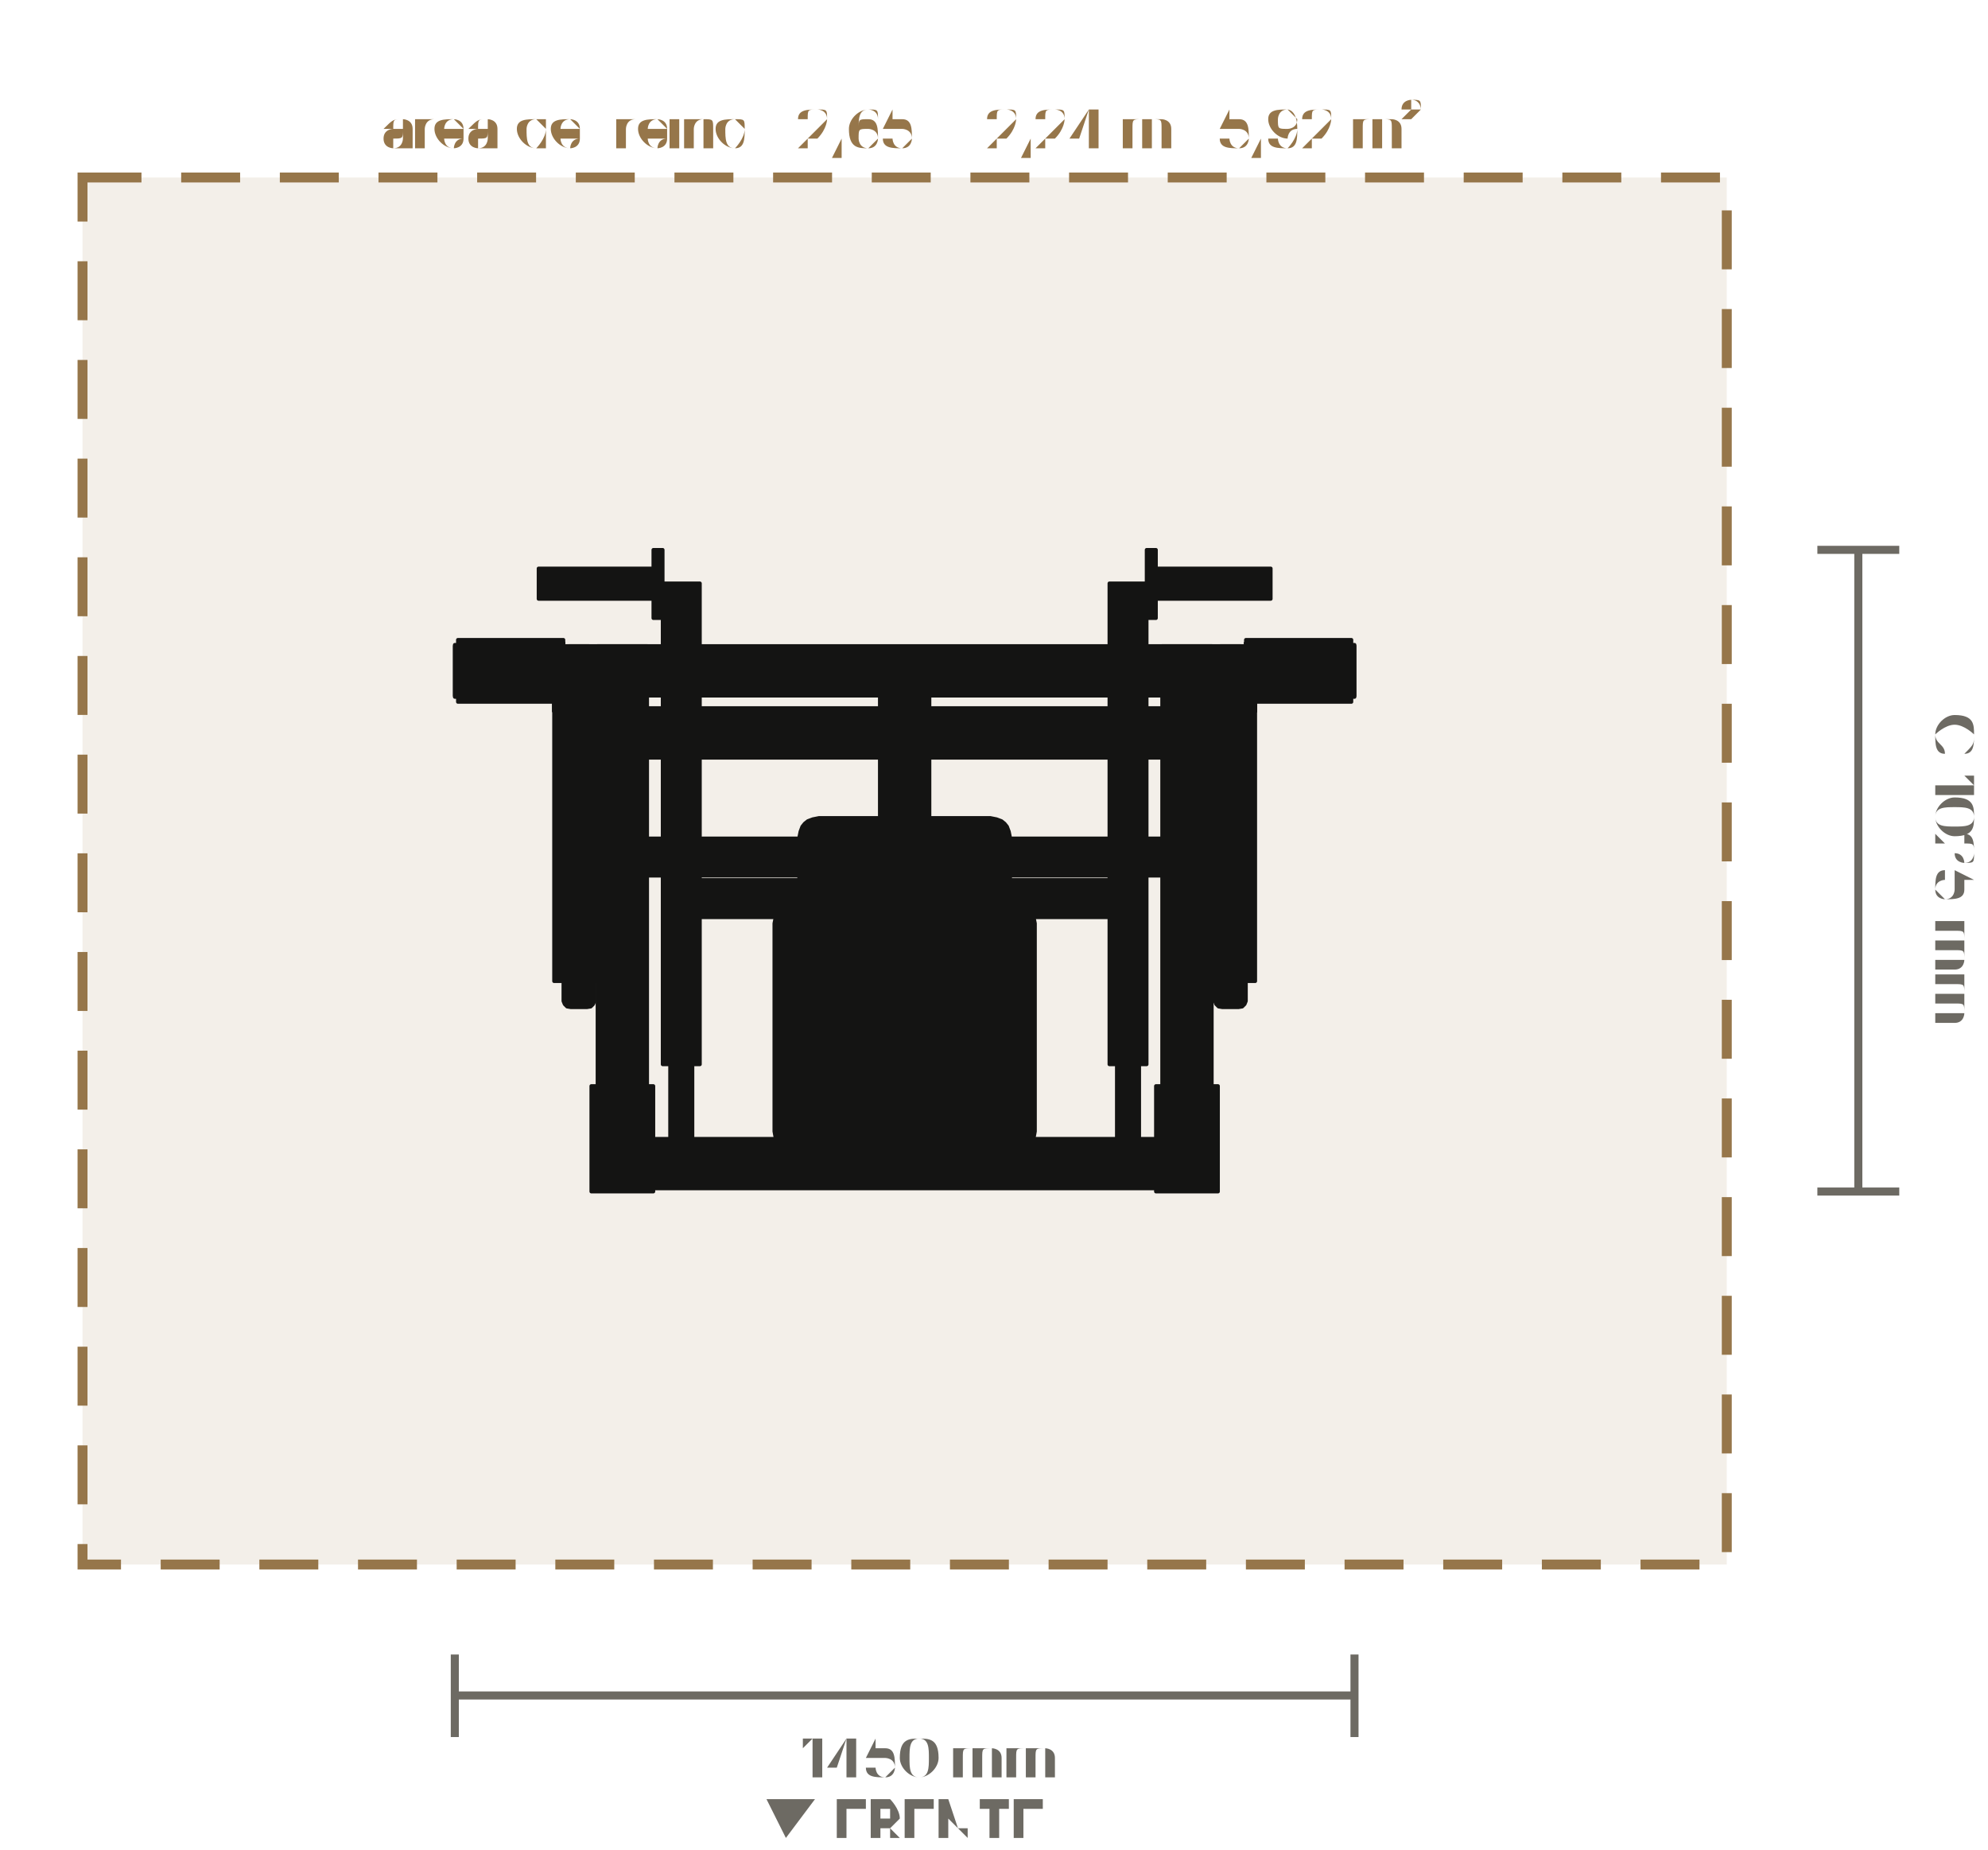
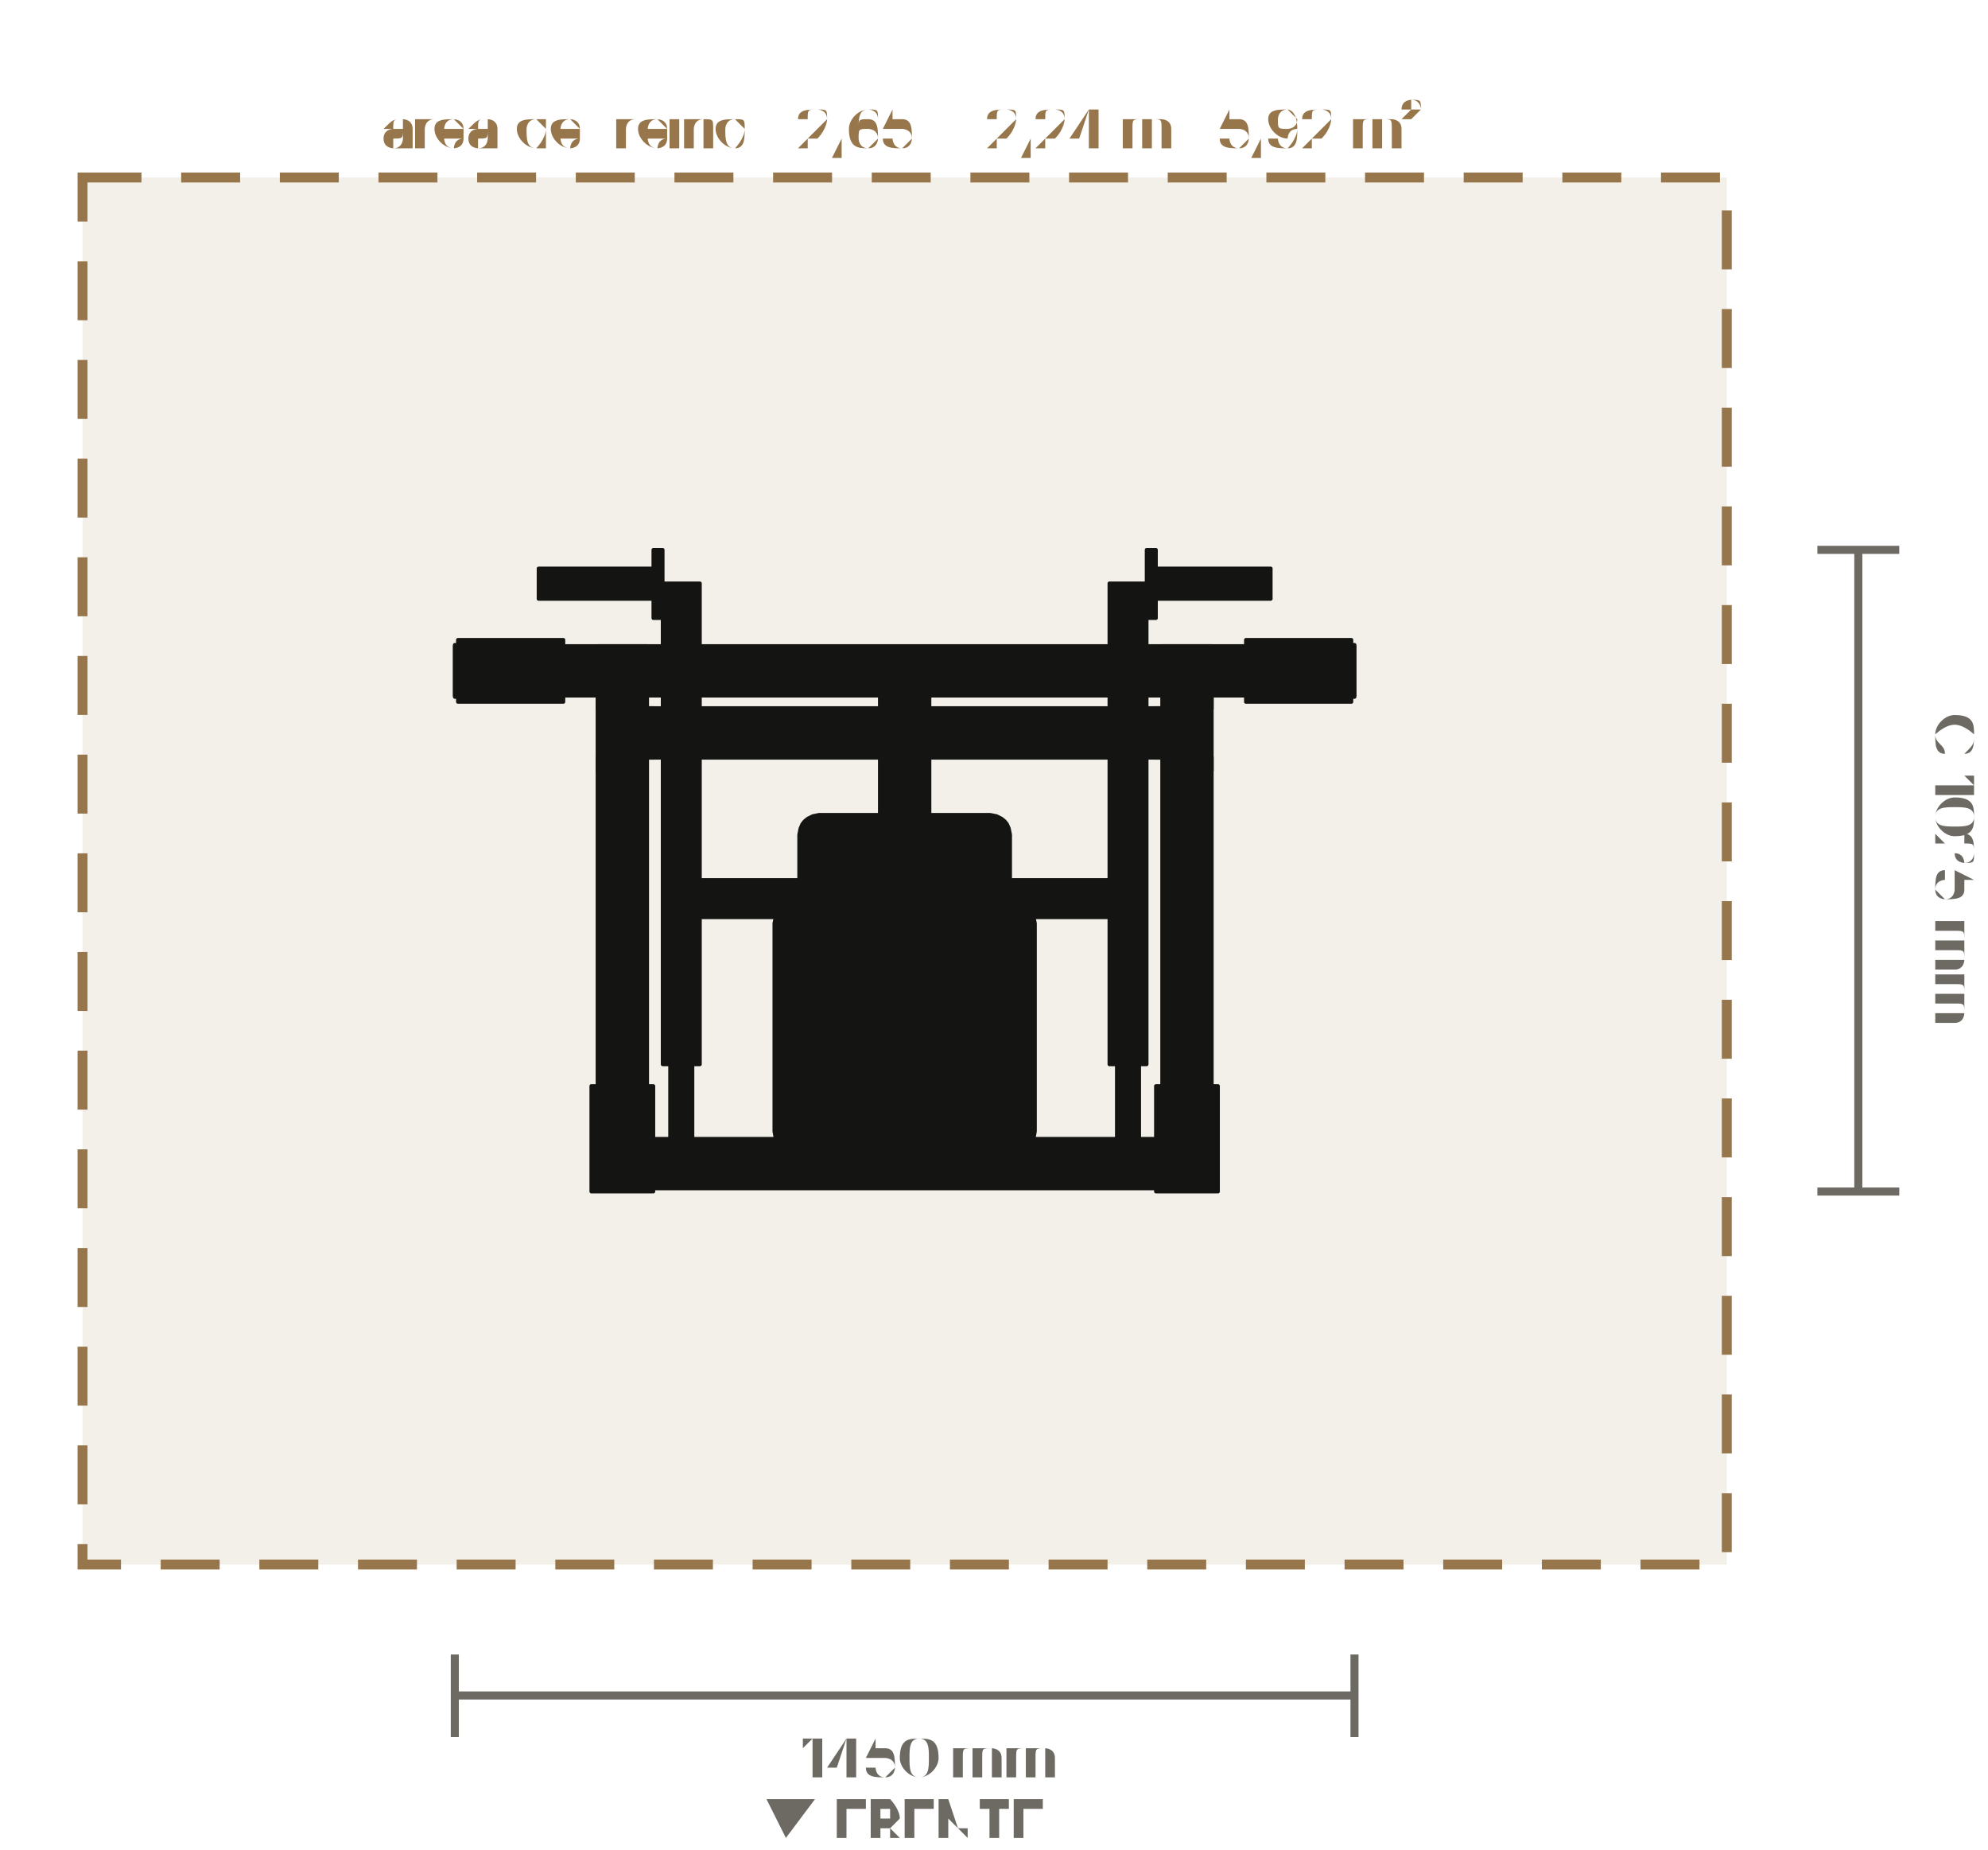
<svg xmlns="http://www.w3.org/2000/svg" viewBox="-1.458 -1.403 3.204 2.98" role="img" aria-label="Planta do Encolhimento de Ombro (LD-A039): 1450 × 1035 mm, com 60 cm de área de treino em volta" data-equipment="LD-A039" data-unit="m">
  <rect class="eq-zone" x="-1.325" y="-1.117" width="2.65" height="2.235" style="fill:#96764a;fill-opacity:.12;stroke:#96764a;stroke-width:0.016;stroke-dasharray:0.095 0.064" />
  <text class="eq-zone-label" x="0" y="-1.165" style="font-family:Barlow,Inter,Arial,sans-serif;font-size:0.091px;fill:#96764a;text-anchor:middle">área de treino · 2,65 × 2,24 m · 5,92 m²</text>
  <g class="eq-parts">
    <polygon class="eq-part" points="-0.495,-0.362 -0.415,-0.362 -0.415,0.512 -0.495,0.512" style="fill:#141413;stroke:#141413;stroke-width:0.006;stroke-linejoin:round" />
    <polygon class="eq-part" points="-0.72,-0.372 -0.55,-0.372 -0.55,-0.272 -0.72,-0.272" style="fill:#141413;stroke:#141413;stroke-width:0.006;stroke-linejoin:round" />
    <polygon class="eq-part" points="-0.701,-0.322 -0.701,-0.325 -0.7,-0.328 -0.698,-0.33 -0.696,-0.332 -0.693,-0.333 -0.69,-0.333 -0.687,-0.333 -0.684,-0.332 -0.682,-0.33 -0.68,-0.328 -0.679,-0.325 -0.679,-0.322 -0.679,-0.319 -0.68,-0.317 -0.682,-0.314 -0.684,-0.312 -0.687,-0.311 -0.69,-0.311 -0.693,-0.311 -0.696,-0.312 -0.698,-0.314 -0.7,-0.317 -0.701,-0.319" style="fill:#141413;stroke:#141413;stroke-width:0.006;stroke-linejoin:round" />
    <polygon class="eq-part" points="-0.591,-0.322 -0.591,-0.325 -0.59,-0.328 -0.588,-0.33 -0.586,-0.332 -0.583,-0.333 -0.58,-0.333 -0.577,-0.333 -0.575,-0.332 -0.572,-0.33 -0.571,-0.328 -0.569,-0.325 -0.569,-0.322 -0.569,-0.319 -0.571,-0.317 -0.572,-0.314 -0.575,-0.312 -0.577,-0.311 -0.58,-0.311 -0.583,-0.311 -0.586,-0.312 -0.588,-0.314 -0.59,-0.317 -0.591,-0.319" style="fill:#141413;stroke:#141413;stroke-width:0.006;stroke-linejoin:round" />
    <polygon class="eq-part" points="-0.505,0.347 -0.405,0.347 -0.405,0.517 -0.505,0.517" style="fill:#141413;stroke:#141413;stroke-width:0.006;stroke-linejoin:round" />
    <polygon class="eq-part" points="-0.466,0.378 -0.466,0.375 -0.465,0.372 -0.463,0.37 -0.461,0.368 -0.458,0.367 -0.455,0.366 -0.452,0.367 -0.45,0.368 -0.447,0.37 -0.446,0.372 -0.444,0.375 -0.444,0.378 -0.444,0.38 -0.446,0.383 -0.447,0.385 -0.45,0.387 -0.452,0.388 -0.455,0.389 -0.458,0.388 -0.461,0.387 -0.463,0.385 -0.465,0.383 -0.466,0.38" style="fill:#141413;stroke:#141413;stroke-width:0.006;stroke-linejoin:round" />
    <polygon class="eq-part" points="-0.466,0.487 -0.466,0.485 -0.465,0.482 -0.463,0.48 -0.461,0.478 -0.458,0.477 -0.455,0.476 -0.452,0.477 -0.45,0.478 -0.447,0.48 -0.446,0.482 -0.444,0.485 -0.444,0.487 -0.444,0.49 -0.446,0.493 -0.447,0.495 -0.45,0.497 -0.452,0.498 -0.455,0.498 -0.458,0.498 -0.461,0.497 -0.463,0.495 -0.465,0.493 -0.466,0.49" style="fill:#141413;stroke:#141413;stroke-width:0.006;stroke-linejoin:round" />
    <polygon class="eq-part" points="-0.725,-0.364 -0.713,-0.364 -0.713,-0.28 -0.725,-0.28" style="fill:#141413;stroke:#141413;stroke-width:0.006;stroke-linejoin:round" />
    <polygon class="eq-part" points="-0.497,0.5 -0.413,0.5 -0.413,0.512 -0.497,0.512" style="fill:#141413;stroke:#141413;stroke-width:0.006;stroke-linejoin:round" />
    <polygon class="eq-part" points="0.415,-0.362 0.495,-0.362 0.495,0.512 0.415,0.512" style="fill:#141413;stroke:#141413;stroke-width:0.006;stroke-linejoin:round" />
    <polygon class="eq-part" points="0.55,-0.372 0.72,-0.372 0.72,-0.272 0.55,-0.272" style="fill:#141413;stroke:#141413;stroke-width:0.006;stroke-linejoin:round" />
    <polygon class="eq-part" points="0.569,-0.322 0.569,-0.325 0.571,-0.328 0.572,-0.33 0.575,-0.332 0.577,-0.333 0.58,-0.333 0.583,-0.333 0.586,-0.332 0.588,-0.33 0.59,-0.328 0.591,-0.325 0.591,-0.322 0.591,-0.319 0.59,-0.317 0.588,-0.314 0.586,-0.312 0.583,-0.311 0.58,-0.311 0.577,-0.311 0.575,-0.312 0.572,-0.314 0.571,-0.317 0.569,-0.319" style="fill:#141413;stroke:#141413;stroke-width:0.006;stroke-linejoin:round" />
    <polygon class="eq-part" points="0.679,-0.322 0.679,-0.325 0.68,-0.328 0.682,-0.33 0.684,-0.332 0.687,-0.333 0.69,-0.333 0.693,-0.333 0.696,-0.332 0.698,-0.33 0.7,-0.328 0.701,-0.325 0.701,-0.322 0.701,-0.319 0.7,-0.317 0.698,-0.314 0.696,-0.312 0.693,-0.311 0.69,-0.311 0.687,-0.311 0.684,-0.312 0.682,-0.314 0.68,-0.317 0.679,-0.319" style="fill:#141413;stroke:#141413;stroke-width:0.006;stroke-linejoin:round" />
    <polygon class="eq-part" points="0.405,0.347 0.505,0.347 0.505,0.517 0.405,0.517" style="fill:#141413;stroke:#141413;stroke-width:0.006;stroke-linejoin:round" />
    <polygon class="eq-part" points="0.444,0.378 0.444,0.375 0.446,0.372 0.447,0.37 0.45,0.368 0.452,0.367 0.455,0.366 0.458,0.367 0.461,0.368 0.463,0.37 0.465,0.372 0.466,0.375 0.466,0.378 0.466,0.38 0.465,0.383 0.463,0.385 0.461,0.387 0.458,0.388 0.455,0.389 0.452,0.388 0.45,0.387 0.447,0.385 0.446,0.383 0.444,0.38" style="fill:#141413;stroke:#141413;stroke-width:0.006;stroke-linejoin:round" />
    <polygon class="eq-part" points="0.444,0.487 0.444,0.485 0.446,0.482 0.447,0.48 0.45,0.478 0.452,0.477 0.455,0.476 0.458,0.477 0.461,0.478 0.463,0.48 0.465,0.482 0.466,0.485 0.466,0.487 0.466,0.49 0.465,0.493 0.463,0.495 0.461,0.497 0.458,0.498 0.455,0.498 0.452,0.498 0.45,0.497 0.447,0.495 0.446,0.493 0.444,0.49" style="fill:#141413;stroke:#141413;stroke-width:0.006;stroke-linejoin:round" />
    <polygon class="eq-part" points="0.713,-0.364 0.725,-0.364 0.725,-0.28 0.713,-0.28" style="fill:#141413;stroke:#141413;stroke-width:0.006;stroke-linejoin:round" />
    <polygon class="eq-part" points="0.413,0.5 0.497,0.5 0.497,0.512 0.413,0.512" style="fill:#141413;stroke:#141413;stroke-width:0.006;stroke-linejoin:round" />
    <polygon class="eq-part" points="-0.725,-0.362 0.725,-0.362 0.725,-0.282 -0.725,-0.282" style="fill:#141413;stroke:#141413;stroke-width:0.006;stroke-linejoin:round" />
    <polygon class="eq-part" points="-0.455,0.432 0.455,0.432 0.455,0.512 -0.455,0.512" style="fill:#141413;stroke:#141413;stroke-width:0.006;stroke-linejoin:round" />
    <polygon class="eq-part" points="-0.04,-0.322 0.04,-0.322 0.04,0.472 -0.04,0.472" style="fill:#141413;stroke:#141413;stroke-width:0.006;stroke-linejoin:round" />
    <polygon class="eq-part" points="-0.035,0.23 -0.035,0.227 -0.033,0.224 -0.032,0.221 -0.029,0.219 -0.026,0.218 -0.023,0.218 0.023,0.218 0.026,0.218 0.029,0.219 0.032,0.221 0.033,0.224 0.035,0.227 0.035,0.23 0.035,0.276 0.035,0.279 0.033,0.282 0.032,0.284 0.029,0.286 0.026,0.287 0.023,0.288 -0.023,0.288 -0.026,0.287 -0.029,0.286 -0.032,0.284 -0.033,0.282 -0.035,0.279 -0.035,0.276" style="fill:#141413;stroke:#141413;stroke-width:0.006;stroke-linejoin:round" />
    <polygon class="eq-part" points="0.035,0.23 0.047,0.23 0.047,0.275 0.035,0.275" style="fill:#141413;stroke:#141413;stroke-width:0.006;stroke-linejoin:round" />
    <polygon class="eq-part" points="0.033,0.253 0.033,0.251 0.033,0.249 0.033,0.248 0.034,0.247 0.034,0.246 0.035,0.246 0.115,0.246 0.116,0.246 0.116,0.247 0.117,0.248 0.117,0.249 0.117,0.251 0.117,0.253 0.117,0.255 0.117,0.256 0.117,0.258 0.116,0.259 0.116,0.259 0.115,0.26 0.035,0.26 0.034,0.259 0.034,0.259 0.033,0.258 0.033,0.256 0.033,0.255" style="fill:#141413;stroke:#141413;stroke-width:0.006;stroke-linejoin:round" />
    <polygon class="eq-part" points="-0.21,0.085 -0.208,0.075 -0.205,0.067 -0.201,0.062 -0.196,0.058 -0.188,0.054 -0.178,0.053 0.178,0.053 0.188,0.054 0.196,0.058 0.201,0.062 0.205,0.067 0.208,0.075 0.21,0.085 0.21,0.42 0.208,0.431 0.205,0.438 0.201,0.443 0.196,0.447 0.188,0.451 0.178,0.453 -0.178,0.453 -0.188,0.451 -0.196,0.447 -0.201,0.443 -0.205,0.438 -0.208,0.431 -0.21,0.42" style="fill:#141413;stroke:#141413;stroke-width:0.006;stroke-linejoin:round" />
-     <polygon class="eq-part" points="-0.17,-0.053 -0.168,-0.063 -0.165,-0.071 -0.161,-0.076 -0.156,-0.08 -0.148,-0.083 -0.138,-0.085 0.138,-0.085 0.148,-0.083 0.156,-0.08 0.161,-0.076 0.165,-0.071 0.168,-0.063 0.17,-0.053 0.17,0.039 0.168,0.049 0.165,0.057 0.161,0.062 0.156,0.066 0.148,0.069 0.138,0.071 -0.138,0.071 -0.148,0.069 -0.156,0.066 -0.161,0.062 -0.165,0.057 -0.168,0.049 -0.17,0.039" style="fill:#141413;stroke:#141413;stroke-width:0.006;stroke-linejoin:round" />
-     <polygon class="eq-part" points="-0.03,-0.109 -0.028,-0.115 -0.024,-0.12 -0.018,-0.121 0.018,-0.121 0.024,-0.12 0.028,-0.115 0.03,-0.109 0.03,-0.009 0.028,-0.003 0.024,0.001 0.018,0.003 -0.018,0.003 -0.024,0.001 -0.028,-0.003 -0.03,-0.009" style="fill:#141413;stroke:#141413;stroke-width:0.006;stroke-linejoin:round" />
+     <polygon class="eq-part" points="-0.17,-0.058 -0.168,-0.068 -0.165,-0.075 -0.161,-0.08 -0.156,-0.084 -0.148,-0.088 -0.138,-0.09 0.138,-0.09 0.148,-0.088 0.156,-0.084 0.161,-0.08 0.165,-0.075 0.168,-0.068 0.17,-0.058 0.17,0.039 0.168,0.049 0.165,0.057 0.161,0.062 0.156,0.066 0.148,0.069 0.138,0.071 -0.138,0.071 -0.148,0.069 -0.156,0.066 -0.161,0.062 -0.165,0.057 -0.168,0.049 -0.17,0.039" style="fill:#141413;stroke:#141413;stroke-width:0.006;stroke-linejoin:round" />
+     <polygon class="eq-part" points="-0.03,-0.112 -0.028,-0.118 -0.024,-0.122 -0.018,-0.123 0.018,-0.123 0.024,-0.122 0.028,-0.118 0.03,-0.112 0.03,-0.009 0.028,-0.003 0.024,0.001 0.018,0.003 -0.018,0.003 -0.024,0.001 -0.028,-0.003 -0.03,-0.009" style="fill:#141413;stroke:#141413;stroke-width:0.006;stroke-linejoin:round" />
    <polygon class="eq-part" points="-0.04,-0.262 0.04,-0.262 0.04,-0.182 -0.04,-0.182" style="fill:#141413;stroke:#141413;stroke-width:0.006;stroke-linejoin:round" />
    <polygon class="eq-part" points="0.33,-0.222 0.39,-0.222 0.39,0.312 0.33,0.312" style="fill:#141413;stroke:#141413;stroke-width:0.006;stroke-linejoin:round" />
    <polygon class="eq-part" points="0.342,0.312 0.378,0.312 0.378,0.463 0.342,0.463" style="fill:#141413;stroke:#141413;stroke-width:0.006;stroke-linejoin:round" />
    <polygon class="eq-part" points="0.33,-0.463 0.39,-0.463 0.39,-0.222 0.33,-0.222" style="fill:#141413;stroke:#141413;stroke-width:0.006;stroke-linejoin:round" />
    <polygon class="eq-part" points="0.39,-0.517 0.405,-0.517 0.405,-0.407 0.39,-0.407" style="fill:#141413;stroke:#141413;stroke-width:0.006;stroke-linejoin:round" />
    <polygon class="eq-part" points="0.405,-0.487 0.59,-0.487 0.59,-0.438 0.405,-0.438" style="fill:#141413;stroke:#141413;stroke-width:0.006;stroke-linejoin:round" />
    <polygon class="eq-part" points="-0.39,-0.222 -0.33,-0.222 -0.33,0.312 -0.39,0.312" style="fill:#141413;stroke:#141413;stroke-width:0.006;stroke-linejoin:round" />
    <polygon class="eq-part" points="-0.378,0.312 -0.342,0.312 -0.342,0.463 -0.378,0.463" style="fill:#141413;stroke:#141413;stroke-width:0.006;stroke-linejoin:round" />
    <polygon class="eq-part" points="-0.39,-0.463 -0.33,-0.463 -0.33,-0.222 -0.39,-0.222" style="fill:#141413;stroke:#141413;stroke-width:0.006;stroke-linejoin:round" />
    <polygon class="eq-part" points="-0.405,-0.517 -0.39,-0.517 -0.39,-0.407 -0.405,-0.407" style="fill:#141413;stroke:#141413;stroke-width:0.006;stroke-linejoin:round" />
    <polygon class="eq-part" points="-0.59,-0.487 -0.405,-0.487 -0.405,-0.438 -0.59,-0.438" style="fill:#141413;stroke:#141413;stroke-width:0.006;stroke-linejoin:round" />
    <polygon class="eq-part" points="-0.36,-0.244 0.36,-0.244 0.36,-0.2 -0.36,-0.2" style="fill:#141413;stroke:#141413;stroke-width:0.006;stroke-linejoin:round" />
    <polygon class="eq-part" points="-0.36,0.015 0.36,0.015 0.36,0.075 -0.36,0.075" style="fill:#141413;stroke:#141413;stroke-width:0.006;stroke-linejoin:round" />
-     <polygon class="eq-part" points="0.5,-0.35 0.5,-0.353 0.502,-0.356 0.503,-0.358 0.506,-0.36 0.509,-0.362 0.512,-0.362 0.538,-0.362 0.541,-0.362 0.544,-0.36 0.546,-0.358 0.548,-0.356 0.55,-0.353 0.55,-0.35 0.55,-0.274 0.55,-0.271 0.548,-0.268 0.546,-0.266 0.544,-0.264 0.541,-0.262 0.538,-0.262 0.512,-0.262 0.509,-0.262 0.506,-0.264 0.503,-0.266 0.502,-0.268 0.5,-0.271 0.5,-0.274" style="fill:#141413;stroke:#141413;stroke-width:0.006;stroke-linejoin:round" />
-     <polygon class="eq-part" points="0.5,-0.198 0.502,-0.204 0.506,-0.208 0.512,-0.21 0.538,-0.21 0.544,-0.208 0.548,-0.204 0.55,-0.198 0.55,0.21 0.548,0.215 0.544,0.219 0.538,0.22 0.512,0.22 0.506,0.219 0.502,0.215 0.5,0.21" style="fill:#141413;stroke:#141413;stroke-width:0.006;stroke-linejoin:round" />
-     <polygon class="eq-part" points="0.5,-0.312 0.55,-0.312 0.55,-0.022 0.5,-0.022" style="fill:#141413;stroke:#141413;stroke-width:0.006;stroke-linejoin:round" />
-     <polygon class="eq-part" points="0.5,-0.312 0.55,-0.312 0.55,-0.044 0.5,-0.044" style="fill:#141413;stroke:#141413;stroke-width:0.006;stroke-linejoin:round" />
-     <polygon class="eq-part" points="0.5,-0.312 0.55,-0.312 0.55,-0.124 0.5,-0.124" style="fill:#141413;stroke:#141413;stroke-width:0.006;stroke-linejoin:round" />
-     <polygon class="eq-part" points="0.485,-0.312 0.565,-0.312 0.565,0.178 0.485,0.178" style="fill:#141413;stroke:#141413;stroke-width:0.006;stroke-linejoin:round" />
-     <polygon class="eq-part" points="0.55,-0.367 0.565,-0.367 0.565,-0.257 0.55,-0.257" style="fill:#141413;stroke:#141413;stroke-width:0.006;stroke-linejoin:round" />
-     <polygon class="eq-part" points="0.565,-0.337 0.715,-0.337 0.715,-0.287 0.565,-0.287" style="fill:#141413;stroke:#141413;stroke-width:0.006;stroke-linejoin:round" />
-     <polygon class="eq-part" points="0.55,-0.367 0.565,-0.367 0.565,-0.257 0.55,-0.257" style="fill:#141413;stroke:#141413;stroke-width:0.006;stroke-linejoin:round" />
-     <polygon class="eq-part" points="0.565,-0.337 0.715,-0.337 0.715,-0.287 0.565,-0.287" style="fill:#141413;stroke:#141413;stroke-width:0.006;stroke-linejoin:round" />
-     <polygon class="eq-part" points="0.55,-0.367 0.565,-0.367 0.565,-0.257 0.55,-0.257" style="fill:#141413;stroke:#141413;stroke-width:0.006;stroke-linejoin:round" />
-     <polygon class="eq-part" points="0.565,-0.337 0.715,-0.337 0.715,-0.287 0.565,-0.287" style="fill:#141413;stroke:#141413;stroke-width:0.006;stroke-linejoin:round" />
-     <polygon class="eq-part" points="0.435,-0.247 0.525,-0.247 0.525,-0.197 0.435,-0.197" style="fill:#141413;stroke:#141413;stroke-width:0.006;stroke-linejoin:round" />
-     <polygon class="eq-part" points="-0.55,-0.35 -0.55,-0.353 -0.548,-0.356 -0.546,-0.358 -0.544,-0.36 -0.541,-0.362 -0.538,-0.362 -0.512,-0.362 -0.509,-0.362 -0.506,-0.36 -0.503,-0.358 -0.502,-0.356 -0.5,-0.353 -0.5,-0.35 -0.5,-0.274 -0.5,-0.271 -0.502,-0.268 -0.503,-0.266 -0.506,-0.264 -0.509,-0.262 -0.512,-0.262 -0.538,-0.262 -0.541,-0.262 -0.544,-0.264 -0.546,-0.266 -0.548,-0.268 -0.55,-0.271 -0.55,-0.274" style="fill:#141413;stroke:#141413;stroke-width:0.006;stroke-linejoin:round" />
-     <polygon class="eq-part" points="-0.55,-0.198 -0.548,-0.204 -0.544,-0.208 -0.538,-0.21 -0.512,-0.21 -0.506,-0.208 -0.502,-0.204 -0.5,-0.198 -0.5,0.21 -0.502,0.215 -0.506,0.219 -0.512,0.22 -0.538,0.22 -0.544,0.219 -0.548,0.215 -0.55,0.21" style="fill:#141413;stroke:#141413;stroke-width:0.006;stroke-linejoin:round" />
-     <polygon class="eq-part" points="-0.55,-0.312 -0.5,-0.312 -0.5,-0.022 -0.55,-0.022" style="fill:#141413;stroke:#141413;stroke-width:0.006;stroke-linejoin:round" />
-     <polygon class="eq-part" points="-0.55,-0.312 -0.5,-0.312 -0.5,-0.044 -0.55,-0.044" style="fill:#141413;stroke:#141413;stroke-width:0.006;stroke-linejoin:round" />
-     <polygon class="eq-part" points="-0.55,-0.312 -0.5,-0.312 -0.5,-0.124 -0.55,-0.124" style="fill:#141413;stroke:#141413;stroke-width:0.006;stroke-linejoin:round" />
-     <polygon class="eq-part" points="-0.565,-0.312 -0.485,-0.312 -0.485,0.178 -0.565,0.178" style="fill:#141413;stroke:#141413;stroke-width:0.006;stroke-linejoin:round" />
-     <polygon class="eq-part" points="-0.565,-0.367 -0.55,-0.367 -0.55,-0.257 -0.565,-0.257" style="fill:#141413;stroke:#141413;stroke-width:0.006;stroke-linejoin:round" />
-     <polygon class="eq-part" points="-0.715,-0.337 -0.565,-0.337 -0.565,-0.287 -0.715,-0.287" style="fill:#141413;stroke:#141413;stroke-width:0.006;stroke-linejoin:round" />
-     <polygon class="eq-part" points="-0.565,-0.367 -0.55,-0.367 -0.55,-0.257 -0.565,-0.257" style="fill:#141413;stroke:#141413;stroke-width:0.006;stroke-linejoin:round" />
-     <polygon class="eq-part" points="-0.715,-0.337 -0.565,-0.337 -0.565,-0.287 -0.715,-0.287" style="fill:#141413;stroke:#141413;stroke-width:0.006;stroke-linejoin:round" />
-     <polygon class="eq-part" points="-0.565,-0.367 -0.55,-0.367 -0.55,-0.257 -0.565,-0.257" style="fill:#141413;stroke:#141413;stroke-width:0.006;stroke-linejoin:round" />
-     <polygon class="eq-part" points="-0.715,-0.337 -0.565,-0.337 -0.565,-0.287 -0.715,-0.287" style="fill:#141413;stroke:#141413;stroke-width:0.006;stroke-linejoin:round" />
-     <polygon class="eq-part" points="-0.525,-0.247 -0.435,-0.247 -0.435,-0.197 -0.525,-0.197" style="fill:#141413;stroke:#141413;stroke-width:0.006;stroke-linejoin:round" />
-     <polygon class="eq-part" points="-0.525,-0.052 0.525,-0.052 0.525,0.008 -0.525,0.008" style="fill:#141413;stroke:#141413;stroke-width:0.006;stroke-linejoin:round" />
-     <polygon class="eq-part" points="-0.525,-0.337 0.525,-0.337 0.525,-0.287 -0.525,-0.287" style="fill:#141413;stroke:#141413;stroke-width:0.006;stroke-linejoin:round" />
-     <polygon class="eq-part" points="-0.525,-0.337 0.525,-0.337 0.525,-0.287 -0.525,-0.287" style="fill:#141413;stroke:#141413;stroke-width:0.006;stroke-linejoin:round" />
+     <polygon class="eq-part" points="0.395,-0.25 0.395,-0.253 0.397,-0.256 0.399,-0.259 0.401,-0.26 0.404,-0.262 0.407,-0.262 0.463,-0.262 0.466,-0.262 0.469,-0.26 0.471,-0.259 0.473,-0.256 0.475,-0.253 0.475,-0.25 0.475,-0.194 0.475,-0.191 0.473,-0.188 0.471,-0.185 0.469,-0.184 0.466,-0.182 0.463,-0.182 0.407,-0.182 0.404,-0.182 0.401,-0.184 0.399,-0.185 0.397,-0.188 0.395,-0.191 0.395,-0.194" style="fill:#141413;stroke:#141413;stroke-width:0.006;stroke-linejoin:round" />
+     <polygon class="eq-part" points="-0.475,-0.25 -0.475,-0.253 -0.473,-0.256 -0.471,-0.259 -0.469,-0.26 -0.466,-0.262 -0.463,-0.262 -0.407,-0.262 -0.404,-0.262 -0.401,-0.26 -0.399,-0.259 -0.397,-0.256 -0.395,-0.253 -0.395,-0.25 -0.395,-0.194 -0.395,-0.191 -0.397,-0.188 -0.399,-0.185 -0.401,-0.184 -0.404,-0.182 -0.407,-0.182 -0.463,-0.182 -0.466,-0.182 -0.469,-0.184 -0.471,-0.185 -0.473,-0.188 -0.475,-0.191 -0.475,-0.194" style="fill:#141413;stroke:#141413;stroke-width:0.006;stroke-linejoin:round" />
    <polygon class="eq-part" points="-0.455,-0.262 0.455,-0.262 0.455,-0.182 -0.455,-0.182" style="fill:#141413;stroke:#141413;stroke-width:0.006;stroke-linejoin:round" />
    <polygon class="eq-part" points="0.475,-0.302 0.487,-0.302 0.487,-0.142 0.475,-0.142" style="fill:#141413;stroke:#141413;stroke-width:0.006;stroke-linejoin:round" />
    <polygon class="eq-part" points="0.487,-0.283 0.495,-0.283 0.495,-0.261 0.487,-0.261" style="fill:#141413;stroke:#141413;stroke-width:0.006;stroke-linejoin:round" />
    <polygon class="eq-part" points="0.487,-0.183 0.495,-0.183 0.495,-0.161 0.487,-0.161" style="fill:#141413;stroke:#141413;stroke-width:0.006;stroke-linejoin:round" />
    <polygon class="eq-part" points="-0.487,-0.302 -0.475,-0.302 -0.475,-0.142 -0.487,-0.142" style="fill:#141413;stroke:#141413;stroke-width:0.006;stroke-linejoin:round" />
    <polygon class="eq-part" points="-0.495,-0.283 -0.487,-0.283 -0.487,-0.261 -0.495,-0.261" style="fill:#141413;stroke:#141413;stroke-width:0.006;stroke-linejoin:round" />
    <polygon class="eq-part" points="-0.495,-0.183 -0.487,-0.183 -0.487,-0.161 -0.495,-0.161" style="fill:#141413;stroke:#141413;stroke-width:0.006;stroke-linejoin:round" />
  </g>
  <line class="eq-dim" x1="-0.725" y1="1.329" x2="0.725" y2="1.329" style="stroke:#6d6a63;stroke-width:0.013" />
  <line class="eq-dim" x1="-0.725" y1="1.263" x2="-0.725" y2="1.396" style="stroke:#6d6a63;stroke-width:0.013" />
  <line class="eq-dim" x1="0.725" y1="1.263" x2="0.725" y2="1.396" style="stroke:#6d6a63;stroke-width:0.013" />
  <text class="eq-text" x="0" y="1.463" style="font-family:Barlow,Inter,Arial,sans-serif;font-size:0.095px;fill:#6d6a63;text-anchor:middle">L 1450 mm</text>
  <line class="eq-dim" x1="1.537" y1="-0.517" x2="1.537" y2="0.517" style="stroke:#6d6a63;stroke-width:0.013" />
  <line class="eq-dim" x1="1.471" y1="-0.517" x2="1.603" y2="-0.517" style="stroke:#6d6a63;stroke-width:0.013" />
  <line class="eq-dim" x1="1.471" y1="0.517" x2="1.603" y2="0.517" style="stroke:#6d6a63;stroke-width:0.013" />
  <text class="eq-text" x="1.661" y="0" transform="rotate(90 1.661 0)" style="font-family:Barlow,Inter,Arial,sans-serif;font-size:0.095px;fill:#6d6a63;text-anchor:middle">C 1025 mm</text>
  <text class="eq-text" x="0" y="1.558" style="font-family:Barlow,Inter,Arial,sans-serif;font-size:0.095px;fill:#6d6a63;text-anchor:middle;font-size:0.076px;letter-spacing:.1em">▼ FRENTE</text>
</svg>
